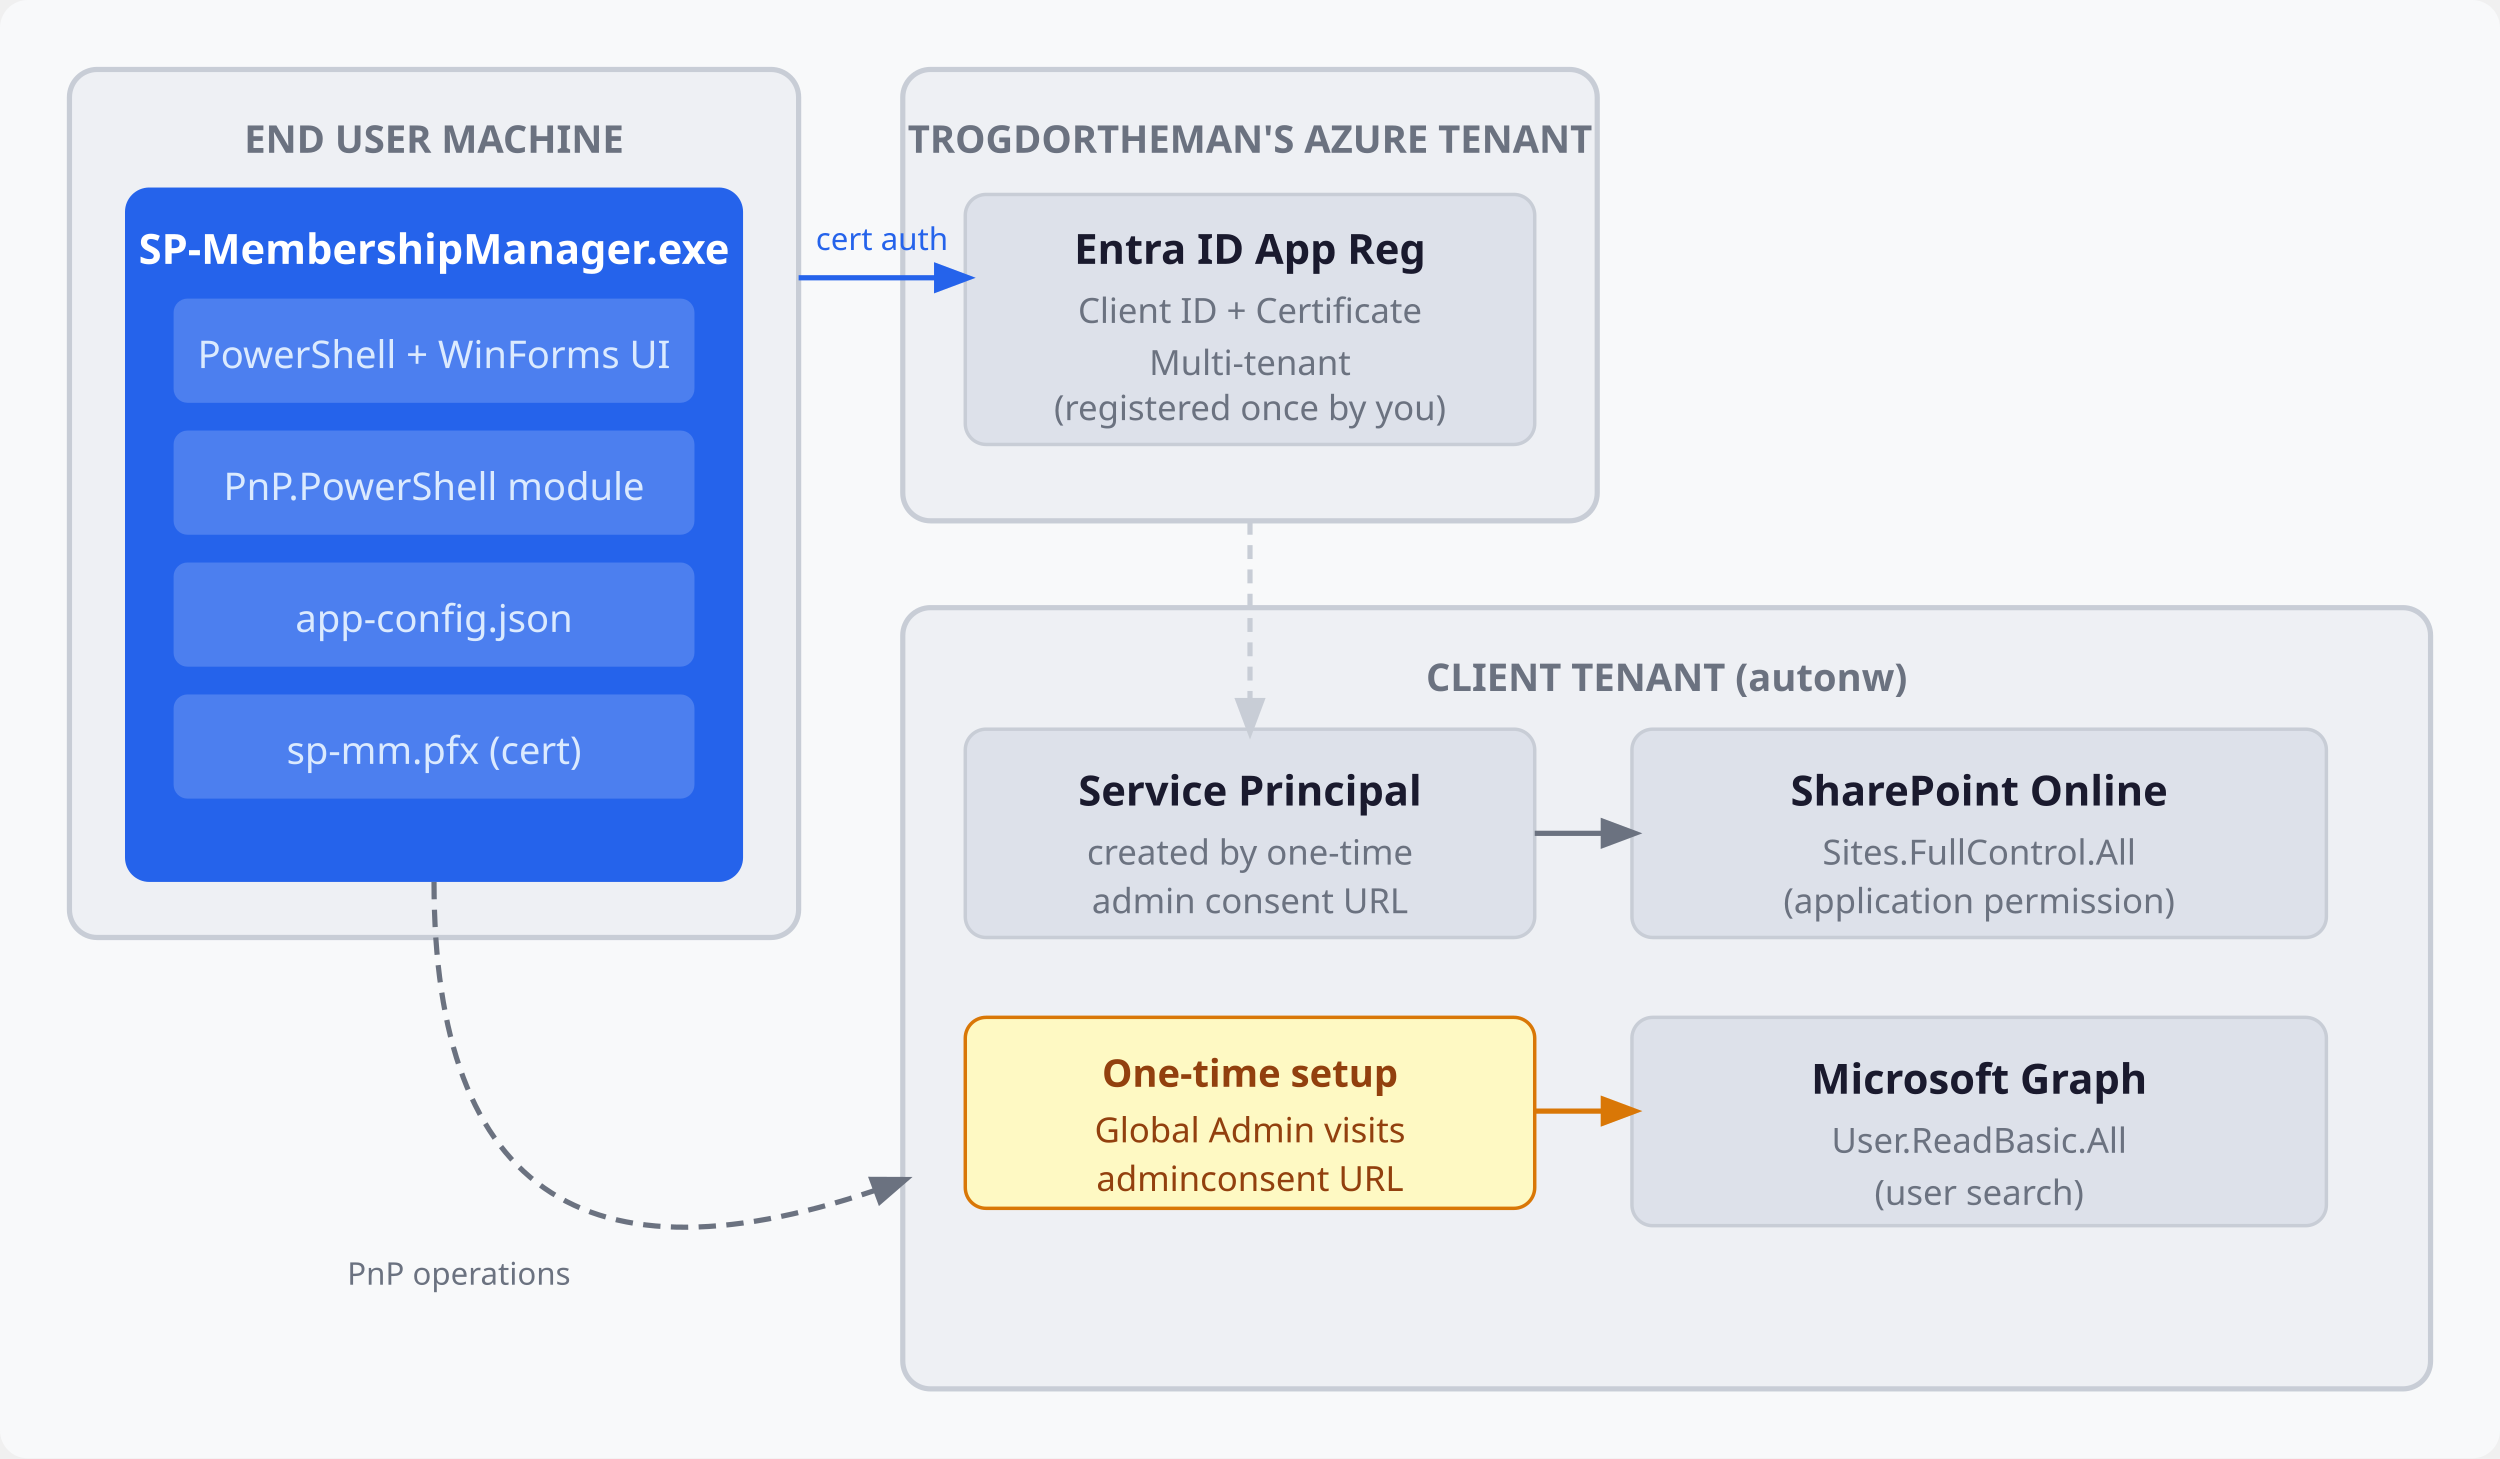
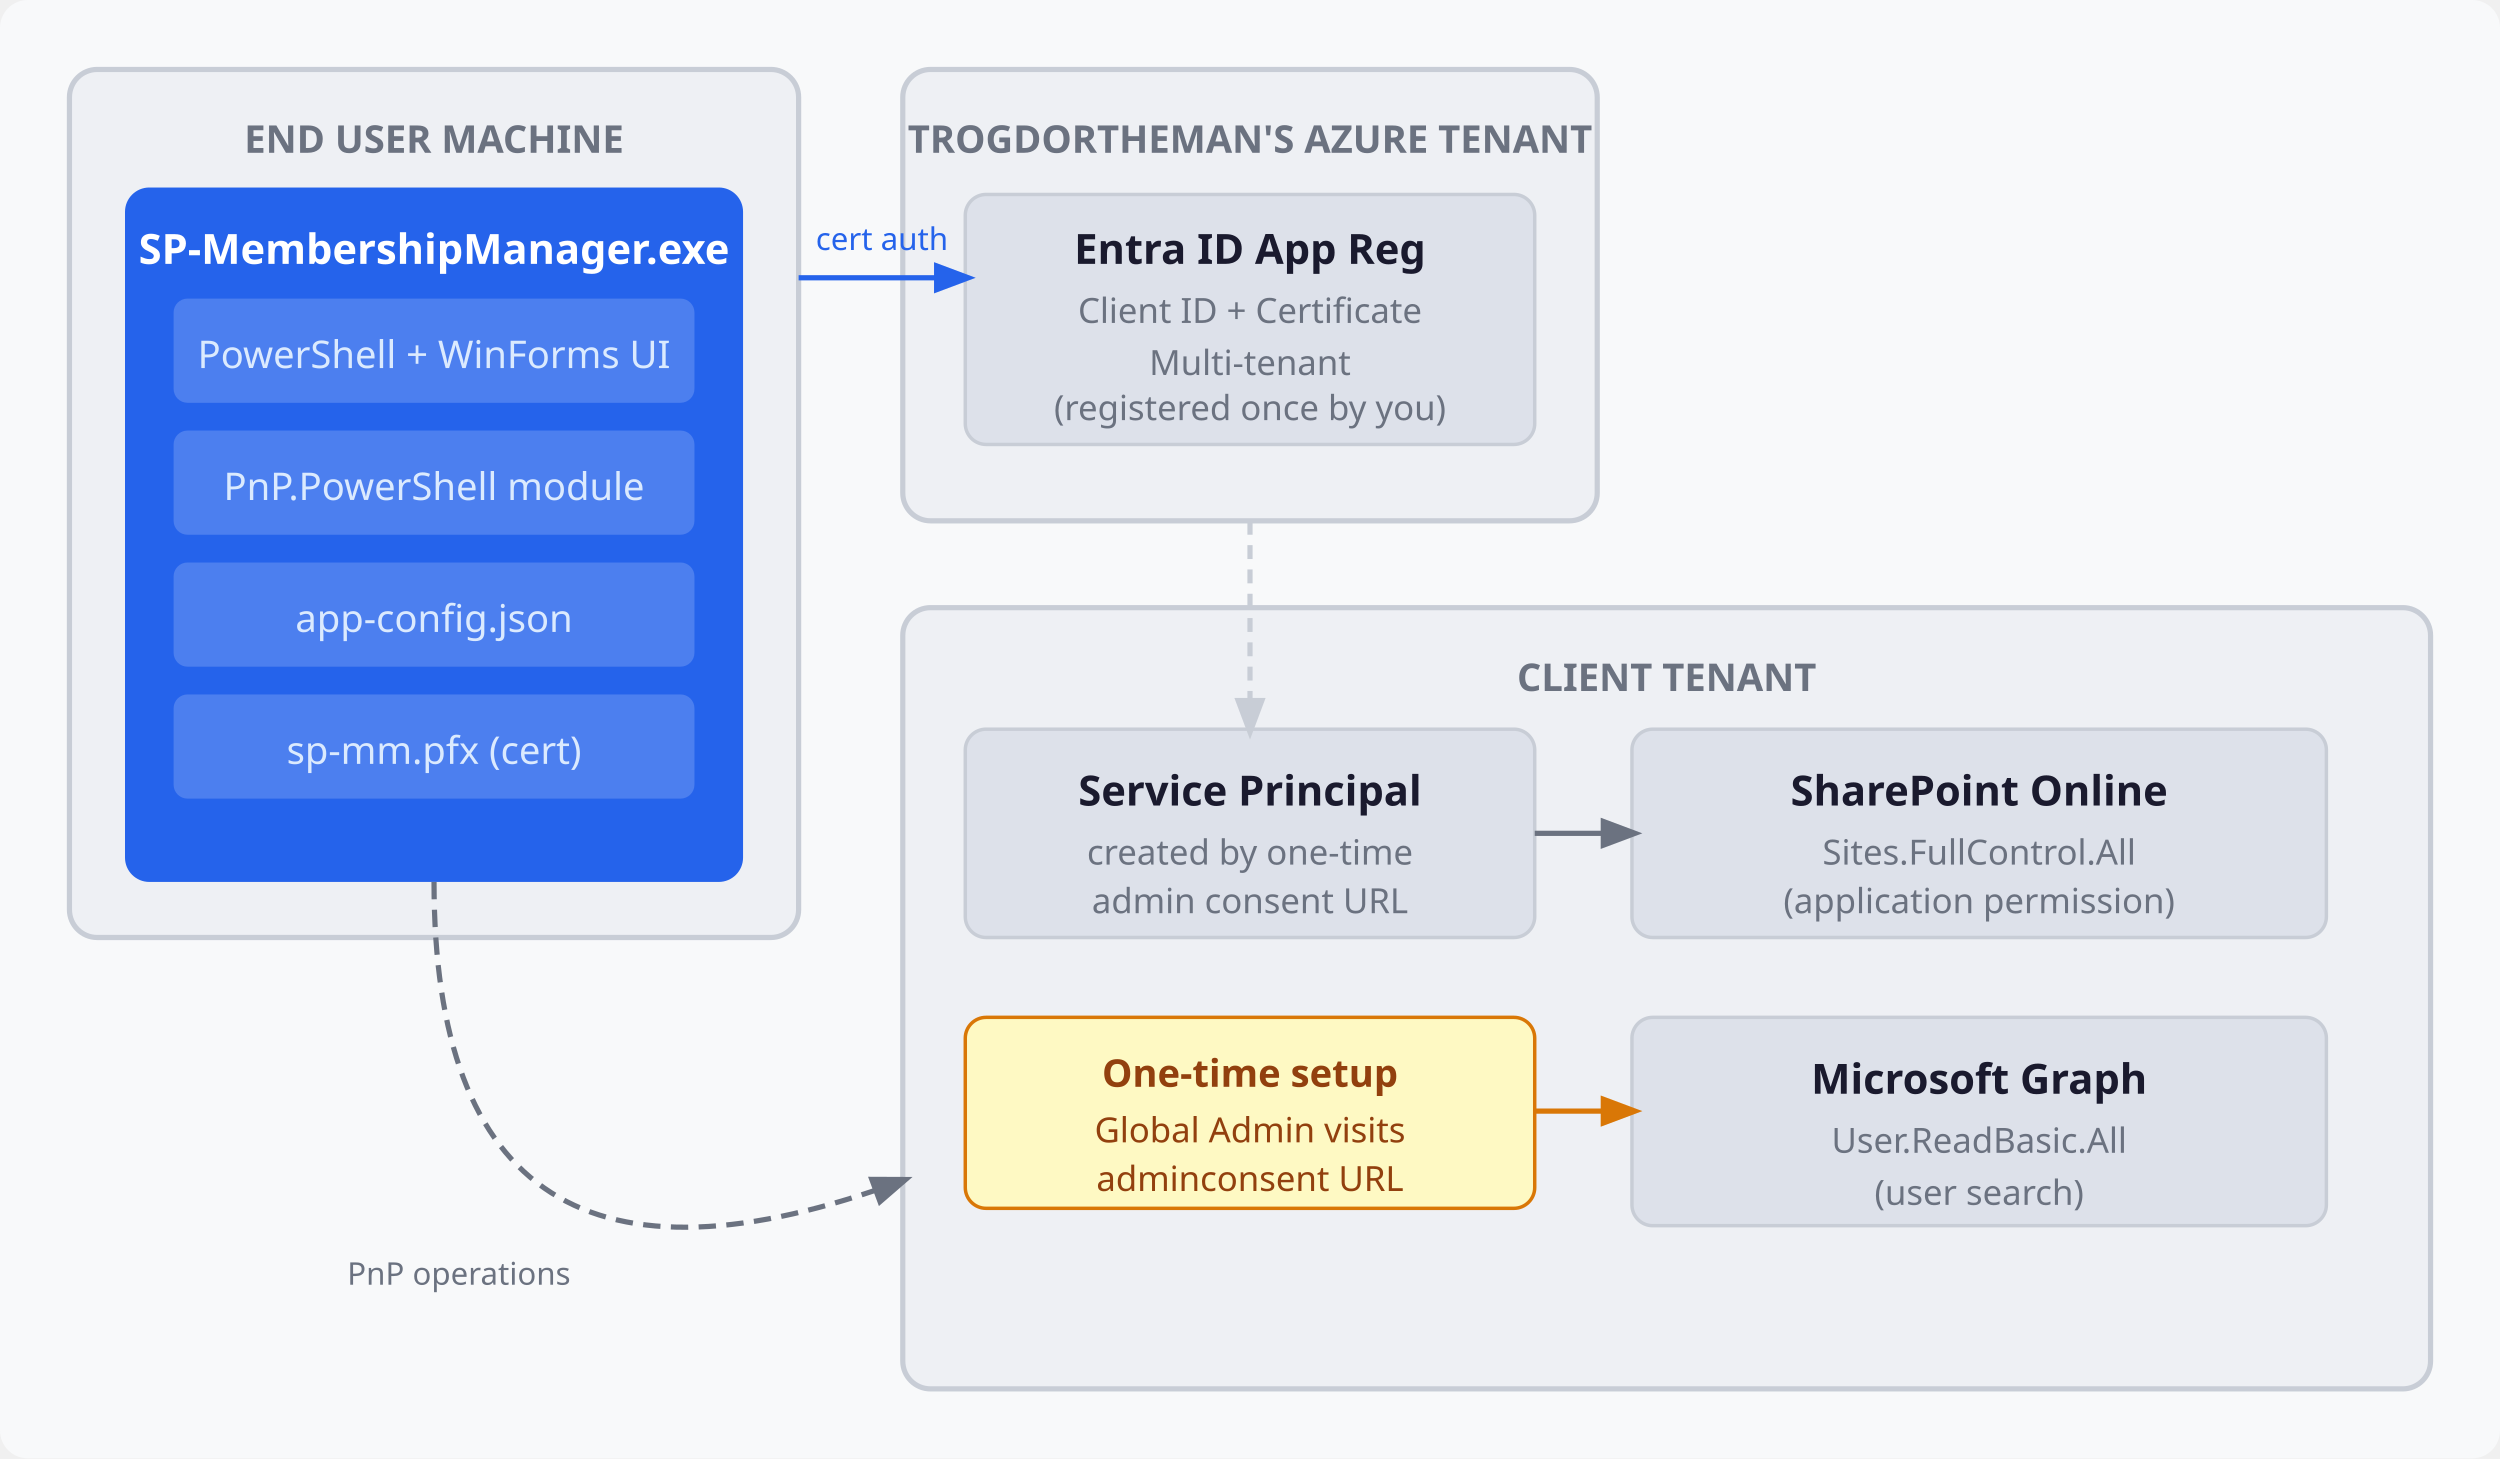
<svg xmlns="http://www.w3.org/2000/svg" viewBox="0 0 720 420" font-family="Segoe UI, sans-serif" font-size="13">
  <rect width="720" height="420" fill="#f8f9fa" rx="8" />
  <rect x="20" y="20" width="210" height="250" rx="8" fill="#eef0f4" stroke="#c8cdd6" stroke-width="1.5" />
  <text x="125" y="44" text-anchor="middle" font-size="11" font-weight="600" fill="#6b7280">END USER MACHINE</text>
  <rect x="36" y="54" width="178" height="200" rx="7" fill="#2563eb" />
  <text x="125" y="76" text-anchor="middle" font-size="12" font-weight="700" fill="#ffffff">SP-MembershipManager.exe</text>
  <rect x="50" y="86" width="150" height="30" rx="4" fill="rgba(255,255,255,0.18)" />
  <text x="125" y="106" text-anchor="middle" font-size="11" fill="#dbeafe">PowerShell + WinForms UI</text>
  <rect x="50" y="124" width="150" height="30" rx="4" fill="rgba(255,255,255,0.18)" />
  <text x="125" y="144" text-anchor="middle" font-size="11" fill="#dbeafe">PnP.PowerShell module</text>
  <rect x="50" y="162" width="150" height="30" rx="4" fill="rgba(255,255,255,0.18)" />
  <text x="125" y="182" text-anchor="middle" font-size="11" fill="#dbeafe">app-config.json</text>
  <rect x="50" y="200" width="150" height="30" rx="4" fill="rgba(255,255,255,0.18)" />
  <text x="125" y="220" text-anchor="middle" font-size="11" fill="#dbeafe">sp-mm.pfx (cert)</text>
  <rect x="260" y="20" width="200" height="130" rx="8" fill="#eef0f4" stroke="#c8cdd6" stroke-width="1.5" />
  <text x="360" y="44" text-anchor="middle" font-size="11" font-weight="600" fill="#6b7280">TROGDORTHEMAN'S AZURE TENANT</text>
  <rect x="278" y="56" width="164" height="72" rx="6" fill="#dde1ea" stroke="#c8cdd6" stroke-width="1" />
  <text x="360" y="76" text-anchor="middle" font-size="12" font-weight="600" fill="#1a1a2e">Entra ID App Reg</text>
  <text x="360" y="93" text-anchor="middle" font-size="10" fill="#6b7280">Client ID + Certificate</text>
  <text x="360" y="108" text-anchor="middle" font-size="10" fill="#6b7280">Multi-tenant</text>
  <text x="360" y="121" text-anchor="middle" font-size="10" fill="#6b7280">(registered once by you)</text>
  <rect x="260" y="175" width="440" height="225" rx="8" fill="#eef0f4" stroke="#c8cdd6" stroke-width="1.5" />
-   <text x="480" y="199" text-anchor="middle" font-size="11" font-weight="600" fill="#6b7280">CLIENT TENANT (autonw)</text>
+   <text x="480" y="199" text-anchor="middle" font-size="11" font-weight="600" fill="#6b7280">CLIENT TENANT</text>
  <rect x="278" y="210" width="164" height="60" rx="6" fill="#dde1ea" stroke="#c8cdd6" stroke-width="1" />
  <text x="360" y="232" text-anchor="middle" font-size="12" font-weight="600" fill="#1a1a2e">Service Principal</text>
  <text x="360" y="249" text-anchor="middle" font-size="10" fill="#6b7280">created by one-time</text>
  <text x="360" y="263" text-anchor="middle" font-size="10" fill="#6b7280">admin consent URL</text>
  <rect x="470" y="210" width="200" height="60" rx="6" fill="#dde1ea" stroke="#c8cdd6" stroke-width="1" />
  <text x="570" y="232" text-anchor="middle" font-size="12" font-weight="600" fill="#1a1a2e">SharePoint Online</text>
  <text x="570" y="249" text-anchor="middle" font-size="10" fill="#6b7280">Sites.FullControl.All</text>
  <text x="570" y="263" text-anchor="middle" font-size="10" fill="#6b7280">(application permission)</text>
  <rect x="278" y="293" width="164" height="55" rx="6" fill="#fef9c3" stroke="#d97706" stroke-width="1" />
  <text x="360" y="313" text-anchor="middle" font-size="11" font-weight="600" fill="#92400e">One-time setup</text>
  <text x="360" y="329" text-anchor="middle" font-size="10" fill="#92400e">Global Admin visits</text>
  <text x="360" y="343" text-anchor="middle" font-size="10" fill="#92400e">adminconsent URL</text>
  <rect x="470" y="293" width="200" height="60" rx="6" fill="#dde1ea" stroke="#c8cdd6" stroke-width="1" />
  <text x="570" y="315" text-anchor="middle" font-size="12" font-weight="600" fill="#1a1a2e">Microsoft Graph</text>
  <text x="570" y="332" text-anchor="middle" font-size="10" fill="#6b7280">User.ReadBasic.All</text>
  <text x="570" y="347" text-anchor="middle" font-size="10" fill="#6b7280">(user search)</text>
  <line x1="230" y1="80" x2="278" y2="80" stroke="#2563eb" stroke-width="1.5" marker-end="url(#ab)" />
  <text x="254" y="72" text-anchor="middle" font-size="9" fill="#2563eb">cert auth</text>
  <line x1="360" y1="150" x2="360" y2="210" stroke="#c8cdd6" stroke-width="1.5" stroke-dasharray="4,3" marker-end="url(#ag)" />
  <line x1="442" y1="240" x2="470" y2="240" stroke="#6b7280" stroke-width="1.5" marker-end="url(#ad)" />
  <line x1="442" y1="320" x2="470" y2="320" stroke="#d97706" stroke-width="1.5" marker-end="url(#ao)" />
  <path d="M 125 254 Q 125 390 260 340" fill="none" stroke="#6b7280" stroke-width="1.5" stroke-dasharray="5,3" marker-end="url(#ad)" />
  <text x="100" y="370" font-size="9" fill="#6b7280">PnP operations</text>
  <defs>
    <marker id="ab" markerWidth="8" markerHeight="8" refX="6" refY="3" orient="auto">
      <path d="M0,0 L0,6 L8,3 z" fill="#2563eb" />
    </marker>
    <marker id="ag" markerWidth="8" markerHeight="8" refX="6" refY="3" orient="auto">
      <path d="M0,0 L0,6 L8,3 z" fill="#c8cdd6" />
    </marker>
    <marker id="ad" markerWidth="8" markerHeight="8" refX="6" refY="3" orient="auto">
      <path d="M0,0 L0,6 L8,3 z" fill="#6b7280" />
    </marker>
    <marker id="ao" markerWidth="8" markerHeight="8" refX="6" refY="3" orient="auto">
      <path d="M0,0 L0,6 L8,3 z" fill="#d97706" />
    </marker>
  </defs>
</svg>
